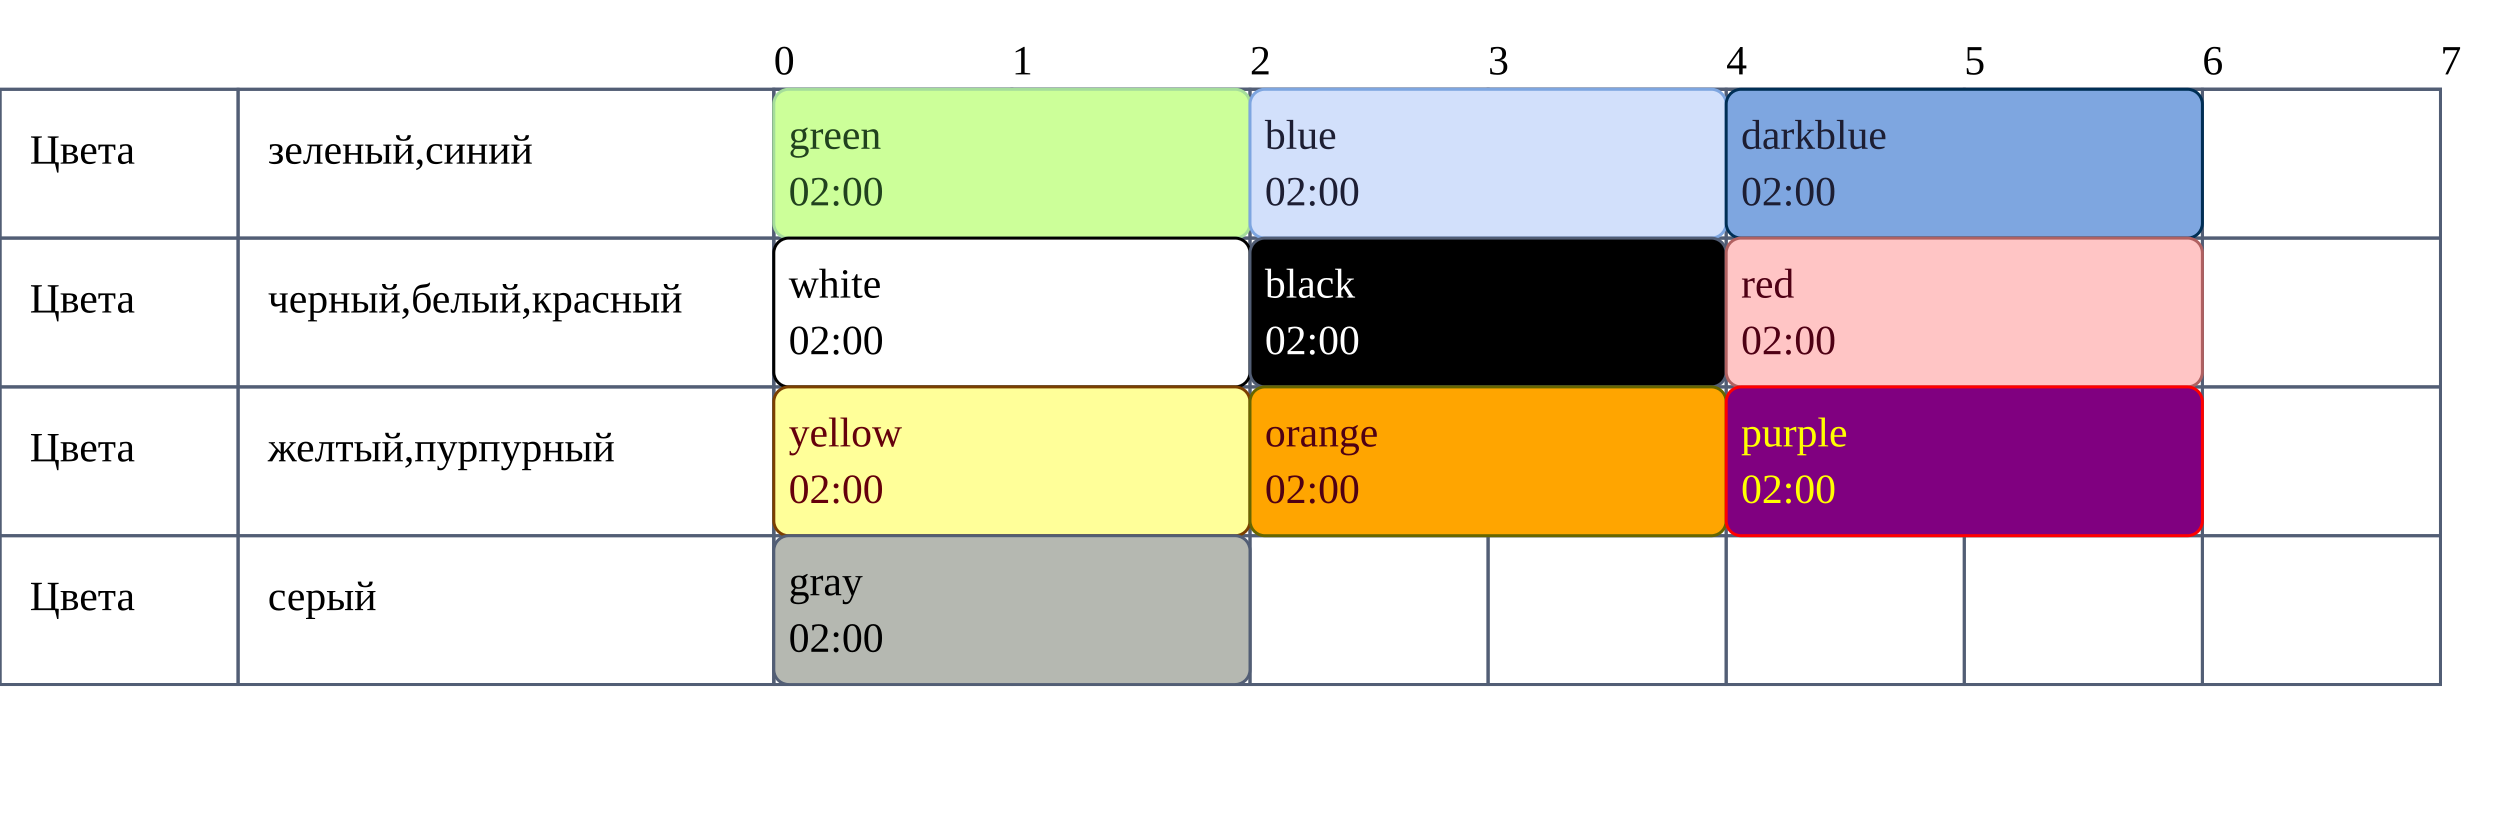
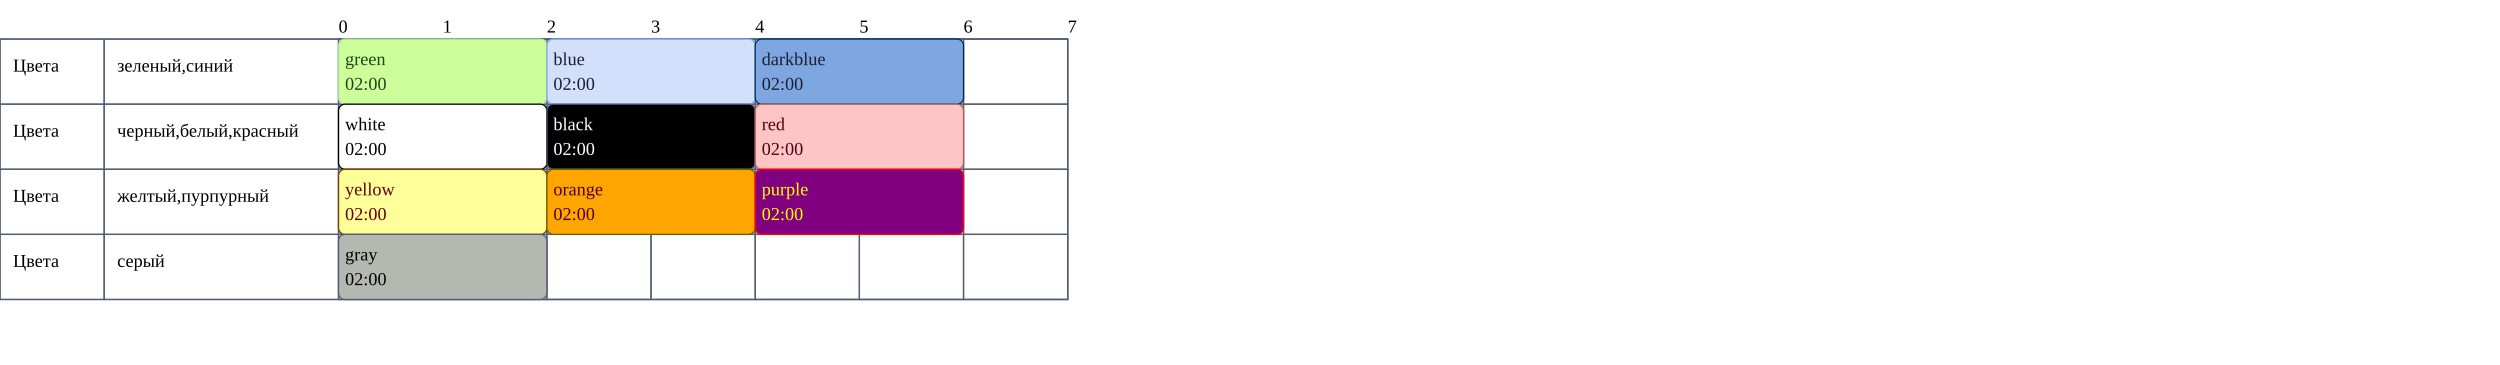
- <svg xmlns="http://www.w3.org/2000/svg" width="840" height="280" viewBox="0 0 840 280">
+ <svg xmlns="http://www.w3.org/2000/svg" width="1920" height="280" viewBox="0 0 1920 280">
  <defs>
</defs>
+   <rect x="0" y="0" width="1920" height="280" fill="white" stroke="white" />
  <rect x="0" y="0" width="840" height="280" fill="white" stroke="white" />
  <rect x="260" y="30" width="560" height="200" fill="none" stroke="#525E75" />
  <rect x="260" y="30" width="80" height="200" fill="none" stroke="#525E75" />
  <rect x="340" y="30" width="80" height="200" fill="none" stroke="#525E75" />
  <rect x="420" y="30" width="80" height="200" fill="none" stroke="#525E75" />
  <rect x="500" y="30" width="80" height="200" fill="none" stroke="#525E75" />
  <rect x="580" y="30" width="80" height="200" fill="none" stroke="#525E75" />
  <rect x="660" y="30" width="80" height="200" fill="none" stroke="#525E75" />
  <rect x="740" y="30" width="80" height="200" fill="none" stroke="#525E75" />
  <rect x="0" y="30" width="820" height="50" fill="none" stroke="#525E75" />
  <rect x="0" y="80" width="820" height="50" fill="none" stroke="#525E75" />
  <rect x="0" y="130" width="820" height="50" fill="none" stroke="#525E75" />
  <rect x="0" y="180" width="820" height="50" fill="none" stroke="#525E75" />
  <text x="260" y="25" font-size="14" fill="black">0</text>
  <text x="340" y="25" font-size="14" fill="black">1</text>
  <text x="420" y="25" font-size="14" fill="black">2</text>
  <text x="500" y="25" font-size="14" fill="black">3</text>
  <text x="580" y="25" font-size="14" fill="black">4</text>
  <text x="660" y="25" font-size="14" fill="black">5</text>
  <text x="740" y="25" font-size="14" fill="black">6</text>
  <text x="820" y="25" font-size="14" fill="black">7</text>
  <rect x="0" y="30" width="80" height="200" fill="none" stroke="#525E75" />
  <text x="10" y="55" font-size="14" fill="black">Цвета</text>
  <text x="10" y="105" font-size="14" fill="black">Цвета</text>
  <text x="10" y="155" font-size="14" fill="black">Цвета</text>
  <text x="10" y="205" font-size="14" fill="black">Цвета</text>
  <rect x="80" y="30" width="180" height="200" fill="none" stroke="#525E75" />
  <text x="90" y="55" font-size="14" fill="black">зеленый,синий</text>
  <text x="90" y="105" font-size="14" fill="black">черный,белый,красный</text>
  <text x="90" y="155" font-size="14" fill="black">желтый,пурпурный</text>
  <text x="90" y="205" font-size="14" fill="black">серый</text>
  <rect x="260" y="30" width="160" height="50" fill="#CCFF99" stroke="#A5DD9B" rx="5" />
  <text x="265" y="50" font-size="14" fill="#21421E">green</text>
  <text x="265" y="69" font-size="14" fill="#21421E">02:00</text>
  <rect x="420" y="30" width="160" height="50" fill="#D2E0FB" stroke="#7EA6E0" rx="5" />
  <text x="425" y="50" font-size="14" fill="#1D1E33">blue</text>
  <text x="425" y="69" font-size="14" fill="#1D1E33">02:00</text>
  <rect x="580" y="30" width="160" height="50" fill="#7EA6E0" stroke="#002F55" rx="5" />
  <text x="585" y="50" font-size="14" fill="#1D1E33">darkblue</text>
  <text x="585" y="69" font-size="14" fill="#1D1E33">02:00</text>
  <rect x="260" y="80" width="160" height="50" fill="white" stroke="black" rx="5" />
  <text x="265" y="100" font-size="14" fill="black">white</text>
  <text x="265" y="119" font-size="14" fill="black">02:00</text>
  <rect x="420" y="80" width="160" height="50" fill="#000000" stroke="#525E75" rx="5" />
  <text x="425" y="100" font-size="14" fill="white">black</text>
  <text x="425" y="119" font-size="14" fill="white">02:00</text>
  <rect x="580" y="80" width="160" height="50" fill="#FFC5C5" stroke="#B06161" rx="5" />
  <text x="585" y="100" font-size="14" fill="#4F0014">red</text>
  <text x="585" y="119" font-size="14" fill="#4F0014">02:00</text>
  <rect x="260" y="130" width="160" height="50" fill="#FFFF99" stroke="#7B3F00" rx="5" />
  <text x="265" y="150" font-size="14" fill="#65000B">yellow</text>
  <text x="265" y="169" font-size="14" fill="#65000B">02:00</text>
  <rect x="420" y="130" width="160" height="50" fill="#FFA500" stroke="#666600" rx="5" />
  <text x="425" y="150" font-size="14" fill="#4F0014">orange</text>
  <text x="425" y="169" font-size="14" fill="#4F0014">02:00</text>
  <rect x="580" y="130" width="160" height="50" fill="purple" stroke="red" rx="5" />
  <text x="585" y="150" font-size="14" fill="yellow">purple</text>
  <text x="585" y="169" font-size="14" fill="yellow">02:00</text>
  <rect x="260" y="180" width="160" height="50" fill="#B5B8B1" stroke="#525E75" rx="5" />
  <text x="265" y="200" font-size="14" fill="black">gray</text>
  <text x="265" y="219" font-size="14" fill="black">02:00</text>
</svg>
